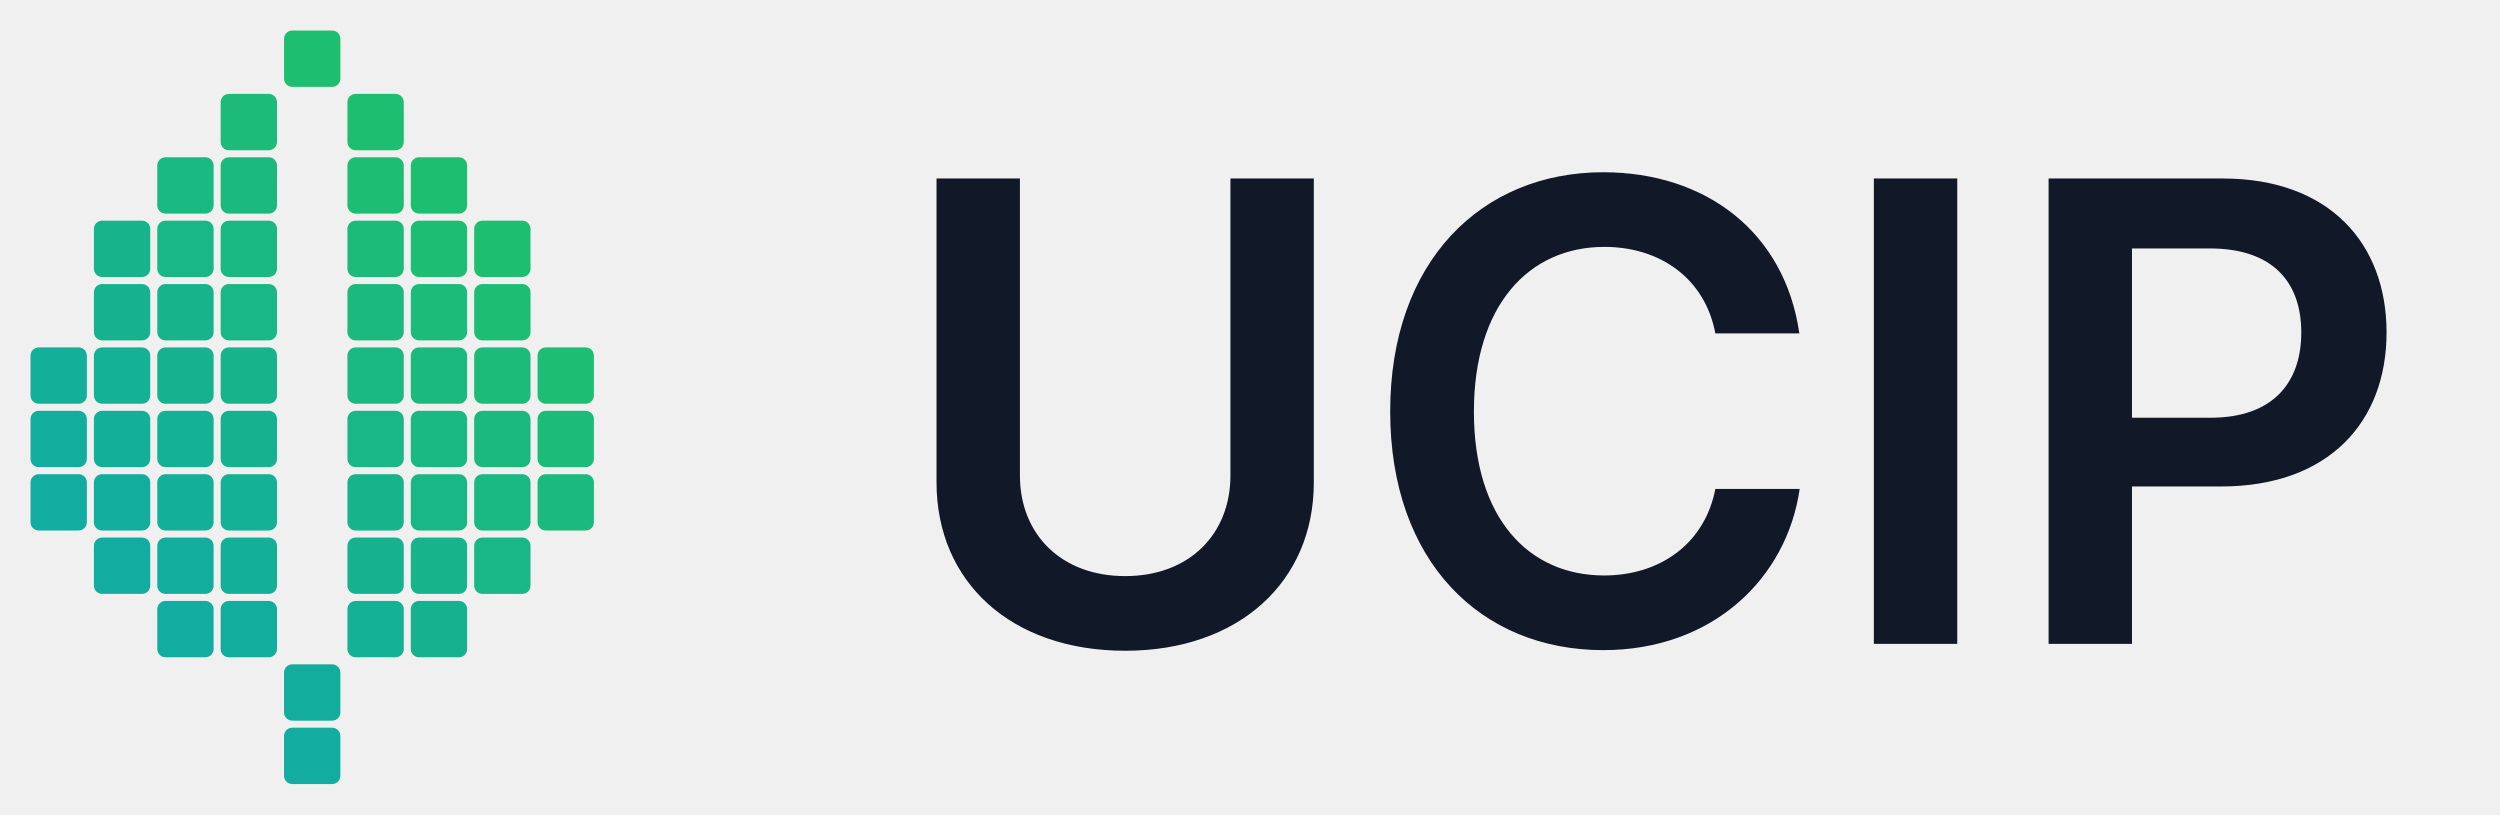
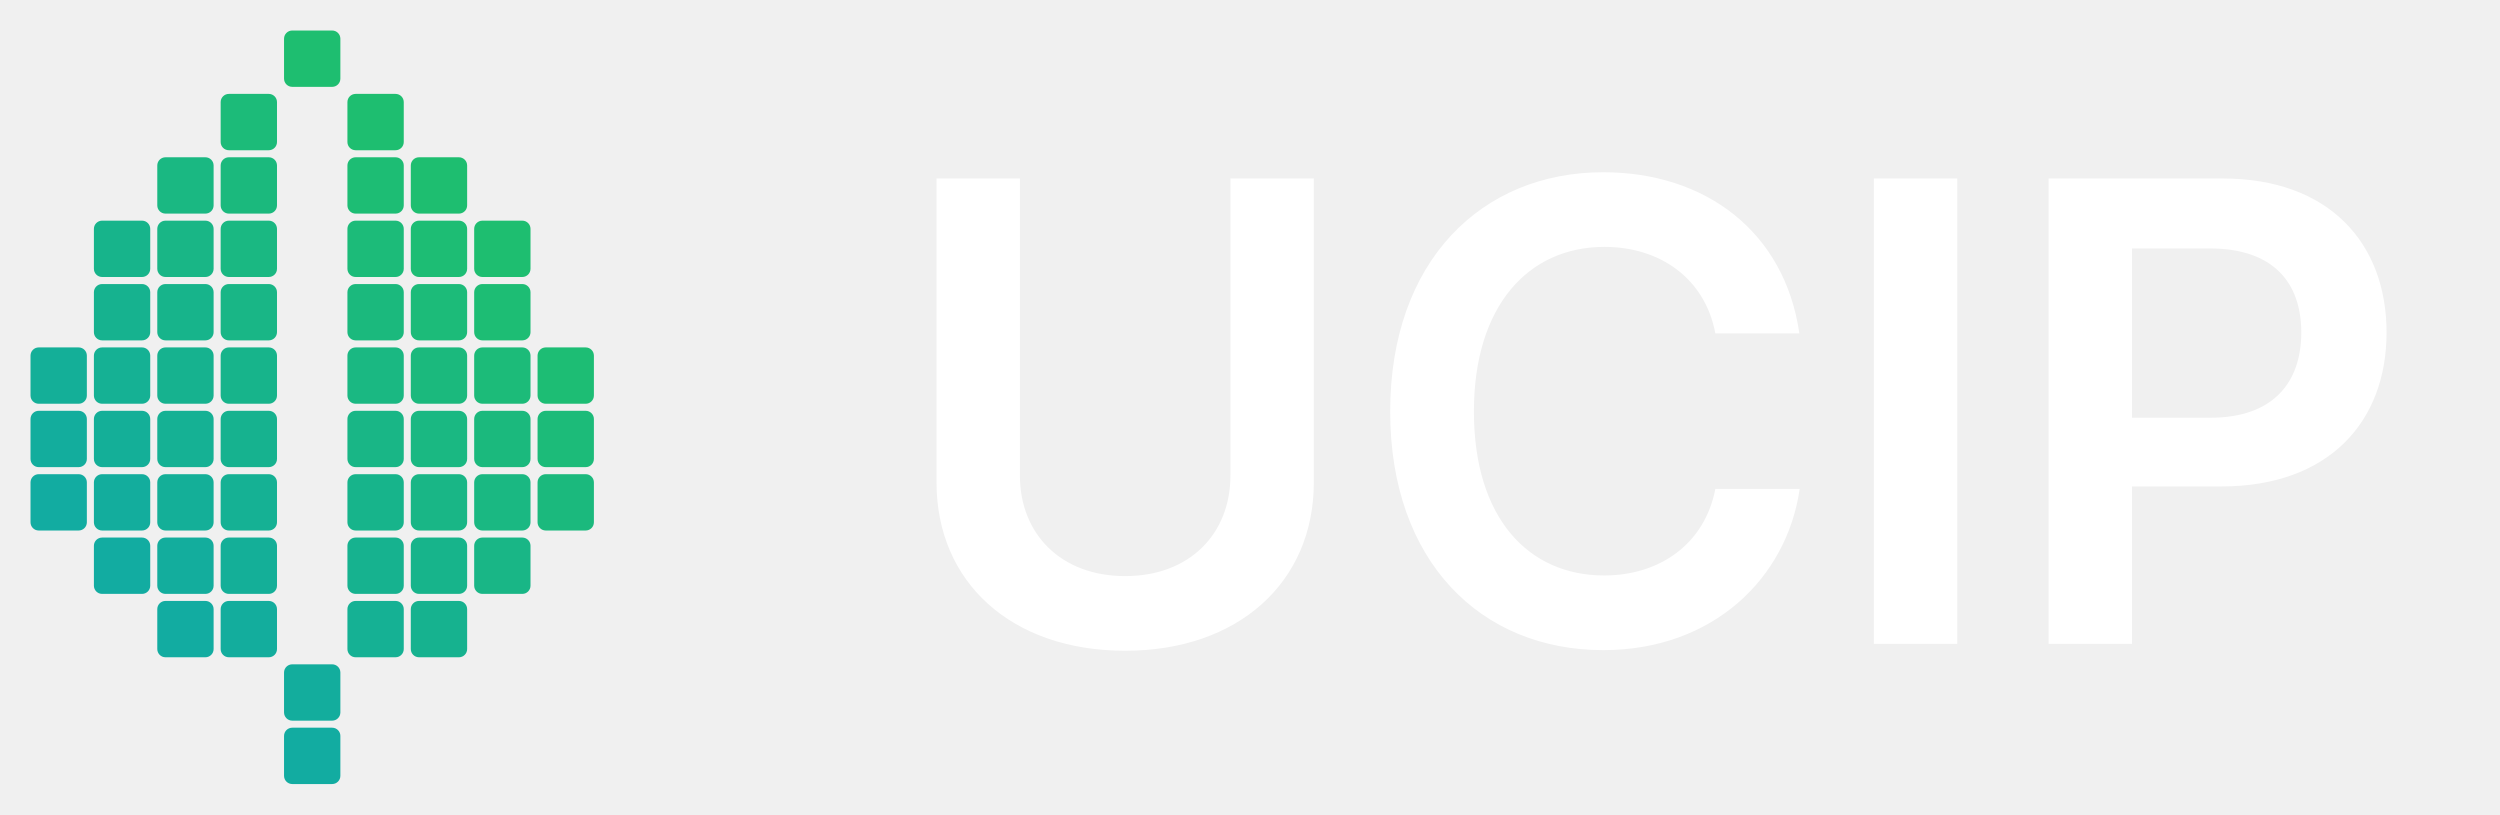
<svg xmlns="http://www.w3.org/2000/svg" viewBox="0 0 2130 694" width="2130" height="694">
  <g transform="translate(20,20) scale(1)">
    <rect x="222.0" y="6.0" width="48" height="48" rx="7" ry="7" fill="rgb(30,190,112)" />
    <rect x="168.0" y="60.0" width="48" height="48" rx="7" ry="7" fill="rgb(28,187,121)" />
    <rect x="276.0" y="60.0" width="48" height="48" rx="7" ry="7" fill="rgb(30,190,112)" />
    <rect x="168.0" y="114.0" width="48" height="48" rx="7" ry="7" fill="rgb(27,185,125)" />
    <rect x="276.0" y="114.0" width="48" height="48" rx="7" ry="7" fill="rgb(29,189,116)" />
    <rect x="114.0" y="114.0" width="48" height="48" rx="7" ry="7" fill="rgb(26,184,130)" />
    <rect x="330.0" y="114.0" width="48" height="48" rx="7" ry="7" fill="rgb(30,190,112)" />
    <rect x="168.0" y="168.0" width="48" height="48" rx="7" ry="7" fill="rgb(26,184,130)" />
    <rect x="276.0" y="168.0" width="48" height="48" rx="7" ry="7" fill="rgb(28,187,121)" />
    <rect x="114.0" y="168.0" width="48" height="48" rx="7" ry="7" fill="rgb(25,182,134)" />
    <rect x="330.0" y="168.0" width="48" height="48" rx="7" ry="7" fill="rgb(29,189,116)" />
    <rect x="60.0" y="168.0" width="48" height="48" rx="7" ry="7" fill="rgb(23,180,139)" />
    <rect x="384.0" y="168.0" width="48" height="48" rx="7" ry="7" fill="rgb(30,190,112)" />
    <rect x="168.0" y="222.0" width="48" height="48" rx="7" ry="7" fill="rgb(25,182,134)" />
    <rect x="276.0" y="222.0" width="48" height="48" rx="7" ry="7" fill="rgb(27,185,125)" />
    <rect x="114.0" y="222.0" width="48" height="48" rx="7" ry="7" fill="rgb(23,180,139)" />
    <rect x="330.0" y="222.0" width="48" height="48" rx="7" ry="7" fill="rgb(28,187,121)" />
    <rect x="60.0" y="222.0" width="48" height="48" rx="7" ry="7" fill="rgb(22,178,143)" />
    <rect x="384.0" y="222.0" width="48" height="48" rx="7" ry="7" fill="rgb(29,189,116)" />
    <rect x="168.0" y="276.0" width="48" height="48" rx="7" ry="7" fill="rgb(23,180,139)" />
    <rect x="276.0" y="276.0" width="48" height="48" rx="7" ry="7" fill="rgb(26,184,130)" />
    <rect x="114.0" y="276.0" width="48" height="48" rx="7" ry="7" fill="rgb(22,178,143)" />
    <rect x="330.0" y="276.0" width="48" height="48" rx="7" ry="7" fill="rgb(27,185,125)" />
    <rect x="60.0" y="276.0" width="48" height="48" rx="7" ry="7" fill="rgb(21,177,148)" />
    <rect x="384.0" y="276.0" width="48" height="48" rx="7" ry="7" fill="rgb(28,187,121)" />
    <rect x="6.0" y="276.0" width="48" height="48" rx="7" ry="7" fill="rgb(20,175,152)" />
    <rect x="438.0" y="276.0" width="48" height="48" rx="7" ry="7" fill="rgb(29,189,116)" />
    <rect x="168.0" y="330.0" width="48" height="48" rx="7" ry="7" fill="rgb(22,178,143)" />
    <rect x="276.0" y="330.0" width="48" height="48" rx="7" ry="7" fill="rgb(25,182,134)" />
    <rect x="114.0" y="330.0" width="48" height="48" rx="7" ry="7" fill="rgb(21,177,148)" />
    <rect x="330.0" y="330.0" width="48" height="48" rx="7" ry="7" fill="rgb(26,184,130)" />
    <rect x="60.0" y="330.0" width="48" height="48" rx="7" ry="7" fill="rgb(20,175,152)" />
    <rect x="384.0" y="330.0" width="48" height="48" rx="7" ry="7" fill="rgb(27,185,125)" />
    <rect x="6.0" y="330.0" width="48" height="48" rx="7" ry="7" fill="rgb(19,173,157)" />
    <rect x="438.0" y="330.0" width="48" height="48" rx="7" ry="7" fill="rgb(28,187,121)" />
    <rect x="168.0" y="384.0" width="48" height="48" rx="7" ry="7" fill="rgb(21,177,148)" />
    <rect x="276.0" y="384.0" width="48" height="48" rx="7" ry="7" fill="rgb(23,180,139)" />
    <rect x="114.0" y="384.0" width="48" height="48" rx="7" ry="7" fill="rgb(20,175,152)" />
    <rect x="330.0" y="384.0" width="48" height="48" rx="7" ry="7" fill="rgb(25,182,134)" />
    <rect x="60.0" y="384.0" width="48" height="48" rx="7" ry="7" fill="rgb(19,173,157)" />
    <rect x="384.0" y="384.0" width="48" height="48" rx="7" ry="7" fill="rgb(26,184,130)" />
    <rect x="6.0" y="384.0" width="48" height="48" rx="7" ry="7" fill="rgb(18,172,161)" />
    <rect x="438.0" y="384.0" width="48" height="48" rx="7" ry="7" fill="rgb(27,185,125)" />
    <rect x="168.0" y="438.0" width="48" height="48" rx="7" ry="7" fill="rgb(20,175,152)" />
    <rect x="276.0" y="438.0" width="48" height="48" rx="7" ry="7" fill="rgb(22,178,143)" />
    <rect x="114.0" y="438.0" width="48" height="48" rx="7" ry="7" fill="rgb(19,173,157)" />
    <rect x="330.0" y="438.0" width="48" height="48" rx="7" ry="7" fill="rgb(23,180,139)" />
    <rect x="60.0" y="438.0" width="48" height="48" rx="7" ry="7" fill="rgb(18,172,161)" />
    <rect x="384.0" y="438.0" width="48" height="48" rx="7" ry="7" fill="rgb(25,182,134)" />
    <rect x="168.0" y="492.0" width="48" height="48" rx="7" ry="7" fill="rgb(19,173,157)" />
    <rect x="276.0" y="492.0" width="48" height="48" rx="7" ry="7" fill="rgb(21,177,148)" />
    <rect x="114.0" y="492.0" width="48" height="48" rx="7" ry="7" fill="rgb(18,172,161)" />
    <rect x="330.0" y="492.0" width="48" height="48" rx="7" ry="7" fill="rgb(22,178,143)" />
    <rect x="222.0" y="546.0" width="48" height="48" rx="7" ry="7" fill="rgb(19,173,157)" />
    <rect x="222.0" y="600.0" width="48" height="48" rx="7" ry="7" fill="rgb(18,172,161)" />
  </g>
-   <text x="758" y="347" font-family="Inter, -apple-system, Arial, sans-serif" font-weight="600" font-size="545" letter-spacing="-2" fill="#111827" dominant-baseline="middle">UCIP</text>
+   <text x="758" y="347" font-family="Inter, -apple-system, Arial, sans-serif" font-weight="600" font-size="545" letter-spacing="-2" fill="#ffffff" dominant-baseline="middle">UCIP</text>
</svg>
